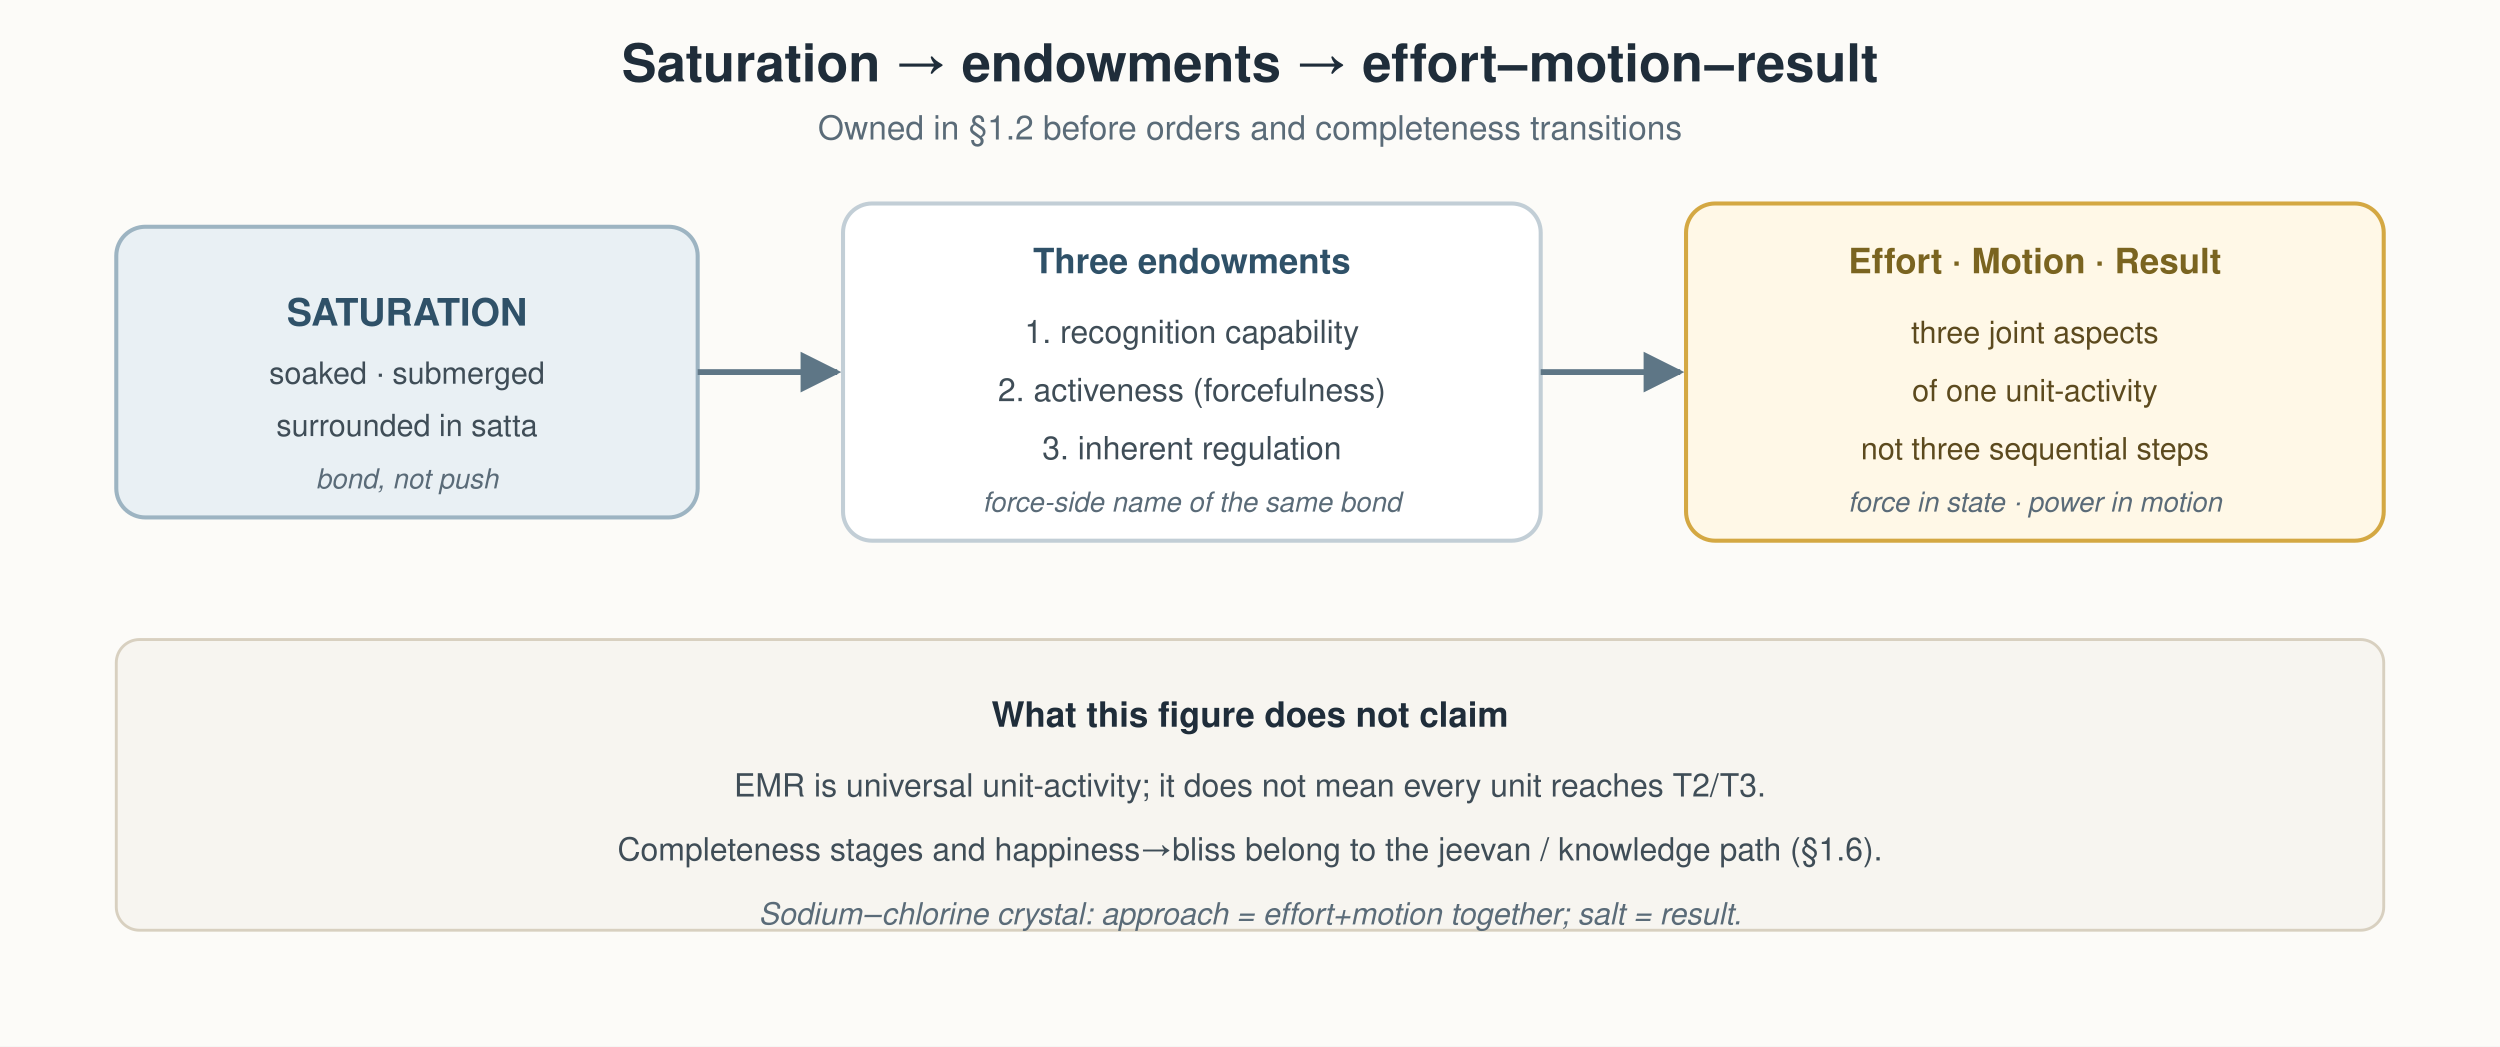
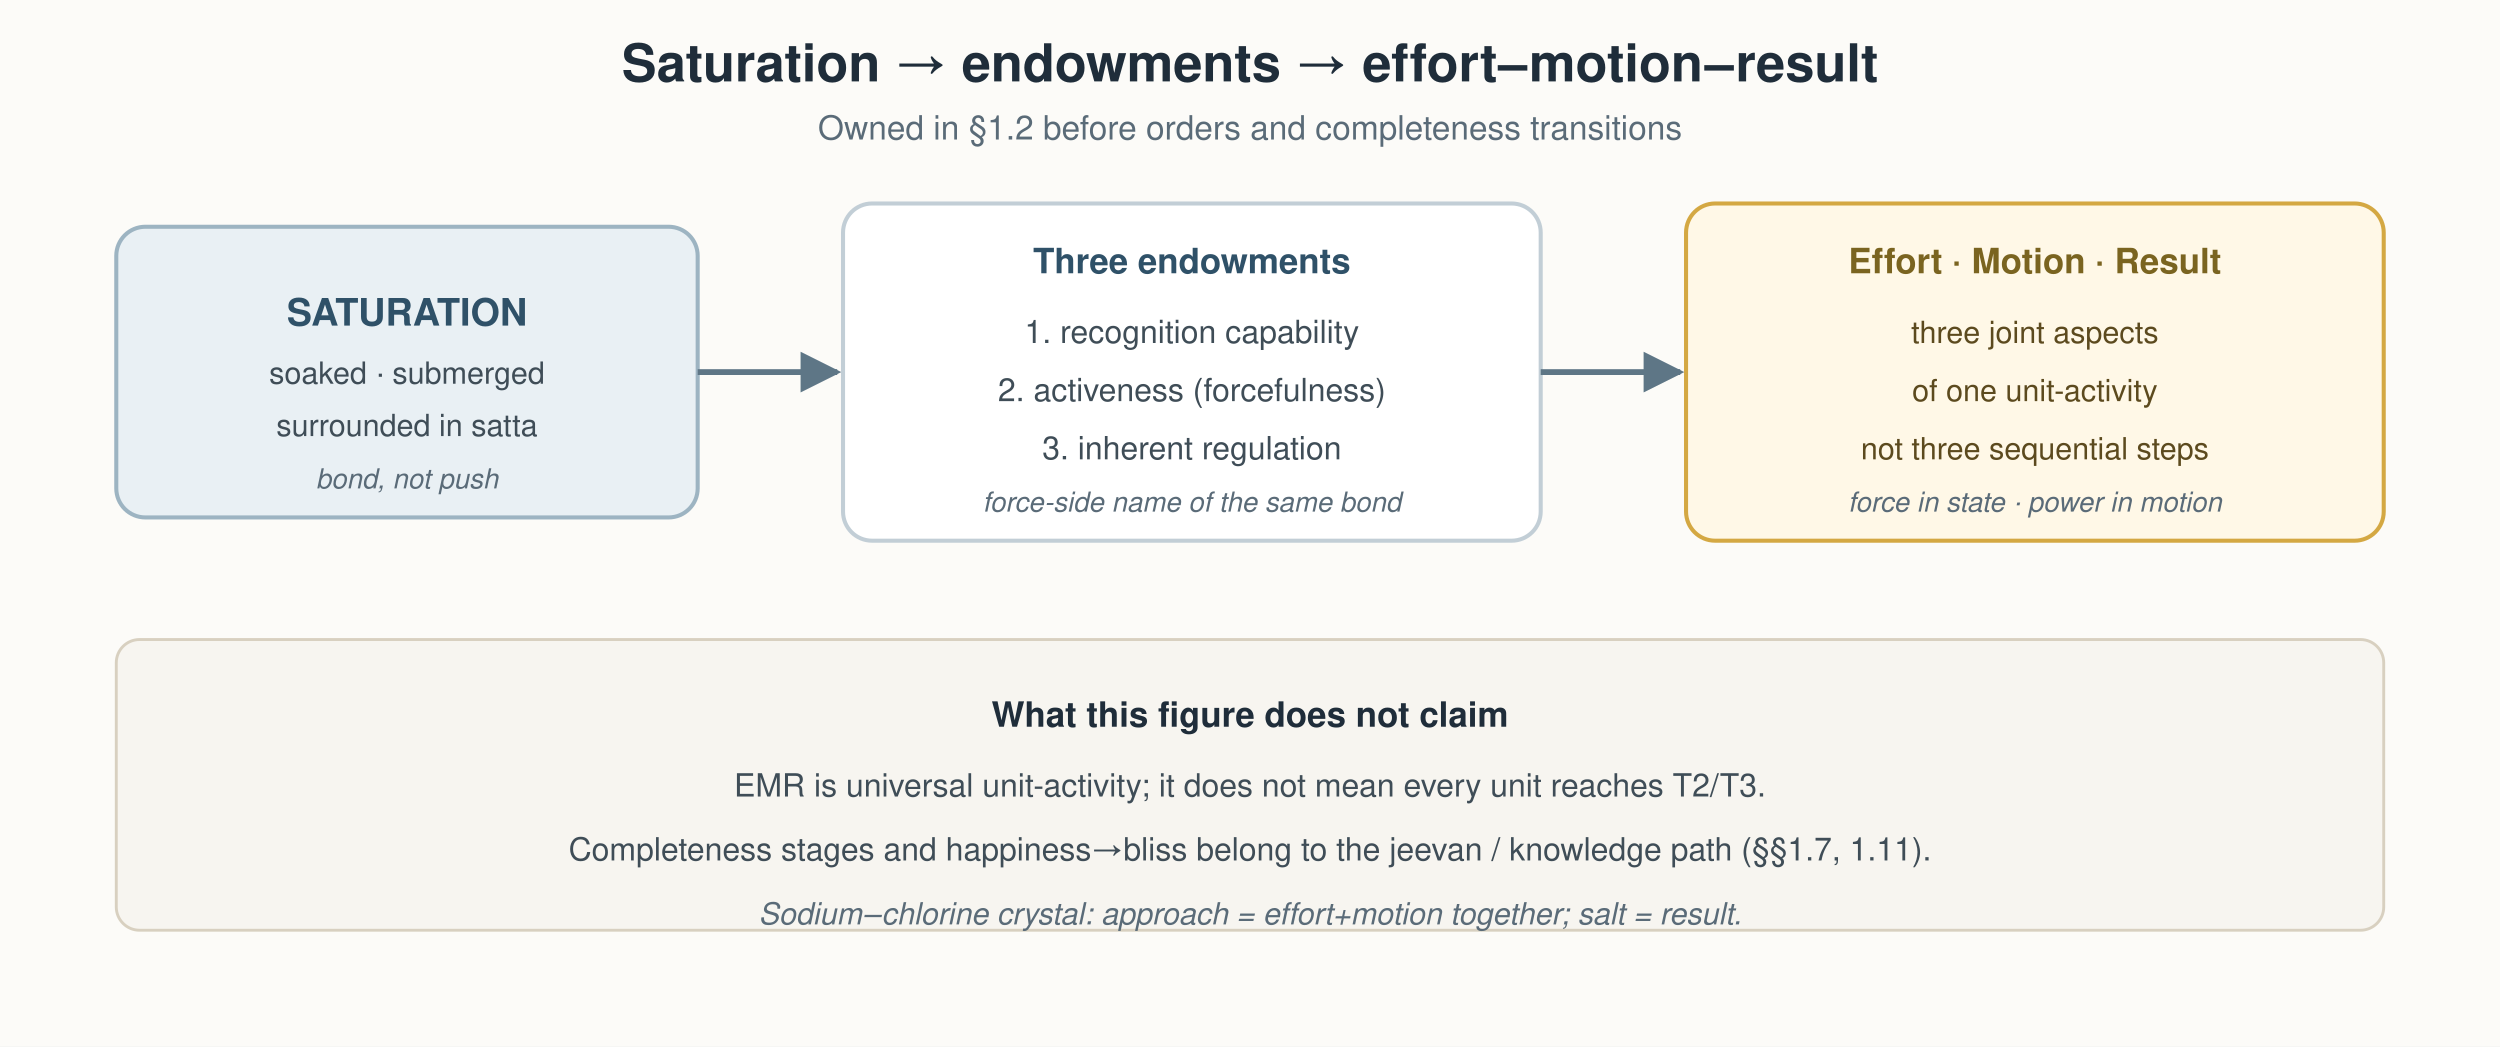
<svg xmlns="http://www.w3.org/2000/svg" width="860" height="360" viewBox="0 0 860 360" role="img">
  <style>

    .bg { fill: #FCFBF8; }
    .panel { fill: #FFFFFF; stroke: #C2CED6; }
    .panel-alt { fill: #F4F8F5; stroke: #93B79E; }
    .panel-warm { fill: #F2E7CF; stroke: #CBAE78; }
    .panel-green { fill: #F4F8F5; stroke: #93B79E; }
    .panel-purple { fill: #F3F1F8; stroke: #A39BCB; }
    .panel-blue { fill: #E7F0F9; stroke: #185FA5; }
    .panel-gold { fill: #FFF8E7; stroke: #D4A843; }
    .ground { fill: #E9F0F4; stroke: #9DB4C2; }
    .title { fill: #1F2D3A; }
    .sub { fill: #5A6B78; }
    .ink { fill: #3F4D57; }
    .ink-dim { fill: #5A6B78; }
    .ink-blue { fill: #2F5168; }
    .ink-green { fill: #28402F; }
    .ink-purple { fill: #3A3470; }
    .ink-gold { fill: #7A6420; }
    .ink-warm { fill: #5C4A1E; }
    .stroke-blue { stroke: #5E7686; }
    .stroke-green { stroke: #3F6B52; }
    .stroke-purple { stroke: #6F63A8; }
    .stroke-gold { stroke: #C9A227; }
    .stroke-muted { stroke: #5E7686; }
    .chip { fill: #FFFFFF; stroke: #C2CED6; }
    .chip-hi { fill: #FFF8E7; stroke: #C9A227; }
    .chip-purple { fill: #ECE7F6; stroke: #5B3FA0; }
    .foot { fill: #F7F5F0; stroke: #D8D0C0; }
    .mark-fill { fill: #5E7686; }
    .mark-green { fill: #3F6B52; }
    .mark-purple { fill: #6F63A8; }
    .mark-gold { fill: #C9A227; }
    text { font-family: Helvetica, Arial, sans-serif; }


  @media (prefers-color-scheme: dark) {
    .bg { fill: #1a1815; }
    .panel { fill: #26231e; stroke: #423b33; }
    .panel-alt { fill: #1e1b18; stroke: #423b33; }
    .panel-warm { fill: #2a2418; stroke: #6f5a22; }
    .panel-green { fill: #1a2e22; stroke: #355940; }
    .panel-purple { fill: #241e33; stroke: #5b3fa0; }
    .panel-blue { fill: #1a2430; stroke: #3d6278; }
    .panel-gold { fill: #2a2418; stroke: #c9a227; }
    .ground { fill: #1e2830; stroke: #3d6278; }
    .title { fill: #f5f1ec; }
    .sub { fill: #aca194; }
    .ink { fill: #e6dfd6; }
    .ink-dim { fill: #aca194; }
    .ink-blue { fill: #7ebbed; }
    .ink-green { fill: #8fd4a8; }
    .ink-purple { fill: #c4b5fd; }
    .ink-gold { fill: #f0c78a; }
    .ink-warm { fill: #f0c78a; }
    .stroke-blue { stroke: #7ebbed; }
    .stroke-green { stroke: #8fd4a8; }
    .stroke-purple { stroke: #c4b5fd; }
    .stroke-gold { stroke: #f0c78a; }
    .stroke-muted { stroke: #6f655a; }
    .chip { fill: #2f2a24; stroke: #423b33; }
    .chip-hi { fill: #2a2418; stroke: #c9a227; }
    .chip-purple { fill: #241e33; stroke: #5b3fa0; }
    .foot { fill: #26231e; stroke: #423b33; }
    .mark-fill { fill: #aca194; }
    .mark-green { fill: #8fd4a8; }
    .mark-purple { fill: #c4b5fd; }
    .mark-gold { fill: #f0c78a; }
  }

  </style>
  <defs>
    <marker id="ahE" viewBox="0 0 10 10" refX="9" refY="5" markerWidth="7" markerHeight="7" orient="auto">
      <path d="M0,0 L10,5 L0,10 z" class="mark-fill" />
    </marker>
  </defs>
  <rect class="bg" width="860" height="360" />
  <text class="title" x="430" y="28" text-anchor="middle" font-size="18" font-weight="700">Saturation → endowments → effort–motion–result</text>
  <text class="sub" x="430" y="48" text-anchor="middle" font-size="11.5">Owned in §1.2 before orders and completeness transitions</text>
  <rect class="ground" x="40" y="78" width="200" height="100" rx="10" stroke-width="1.4" />
  <text class="ink-blue" x="140" y="112" text-anchor="middle" font-size="13" font-weight="700">SATURATION</text>
  <text class="ink" x="140" y="132" text-anchor="middle" font-size="10.5">soaked · submerged</text>
  <text class="ink" x="140" y="150" text-anchor="middle" font-size="10.5">surrounded in satta</text>
  <text class="ink-dim" x="140" y="168" text-anchor="middle" font-size="9.5" font-style="italic">bond, not push</text>
  <line x1="240" y1="128" x2="288" y2="128" class="stroke-muted" stroke-width="2" marker-end="url(#ahE)" />
  <rect class="panel" x="290" y="70" width="240" height="116" rx="10" stroke-width="1.4" />
  <text class="ink-blue" x="410" y="94" text-anchor="middle" font-size="12" font-weight="700">Three endowments</text>
  <text class="ink" x="410" y="118" text-anchor="middle" font-size="11">1. recognition capability</text>
  <text class="ink" x="410" y="138" text-anchor="middle" font-size="11">2. activeness (forcefulness)</text>
  <text class="ink" x="410" y="158" text-anchor="middle" font-size="11">3. inherent regulation</text>
  <text class="ink-dim" x="410" y="176" text-anchor="middle" font-size="9.5" font-style="italic">force-side name of the same bond</text>
  <line x1="530" y1="128" x2="578" y2="128" class="stroke-muted" stroke-width="2" marker-end="url(#ahE)" />
  <rect class="panel-gold" x="580" y="70" width="240" height="116" rx="10" stroke-width="1.4" />
  <text class="ink-gold" x="700" y="94" text-anchor="middle" font-size="12" font-weight="700">Effort · Motion · Result</text>
  <text class="ink-warm" x="700" y="118" text-anchor="middle" font-size="10.5">three joint aspects</text>
  <text class="ink-warm" x="700" y="138" text-anchor="middle" font-size="10.5">of one unit-activity</text>
  <text class="ink-warm" x="700" y="158" text-anchor="middle" font-size="10.5">not three sequential steps</text>
  <text class="ink-dim" x="700" y="176" text-anchor="middle" font-size="9.5" font-style="italic">force in state · power in motion</text>
  <rect class="foot" x="40" y="220" width="780" height="100" rx="8" stroke-width="1" />
  <text class="title" x="430" y="250" text-anchor="middle" font-size="12" font-weight="700">What this figure does not claim</text>
  <text class="ink" x="430" y="274" text-anchor="middle" font-size="11">EMR is universal unit-activity; it does not mean every unit reaches T2/T3.</text>
-   <text class="ink" x="430" y="296" text-anchor="middle" font-size="11">Completeness stages and happiness→bliss belong to the jeevan / knowledge path (§1.6).</text>
+   <text class="ink" x="430" y="296" text-anchor="middle" font-size="11">Completeness stages and happiness→bliss belong to the jeevan / knowledge path (§§1.7, 1.11).</text>
  <text class="ink-dim" x="430" y="318" text-anchor="middle" font-size="10.5" font-style="italic">Sodium–chlorine crystal: approach = effort+motion together; salt = result.</text>
</svg>
